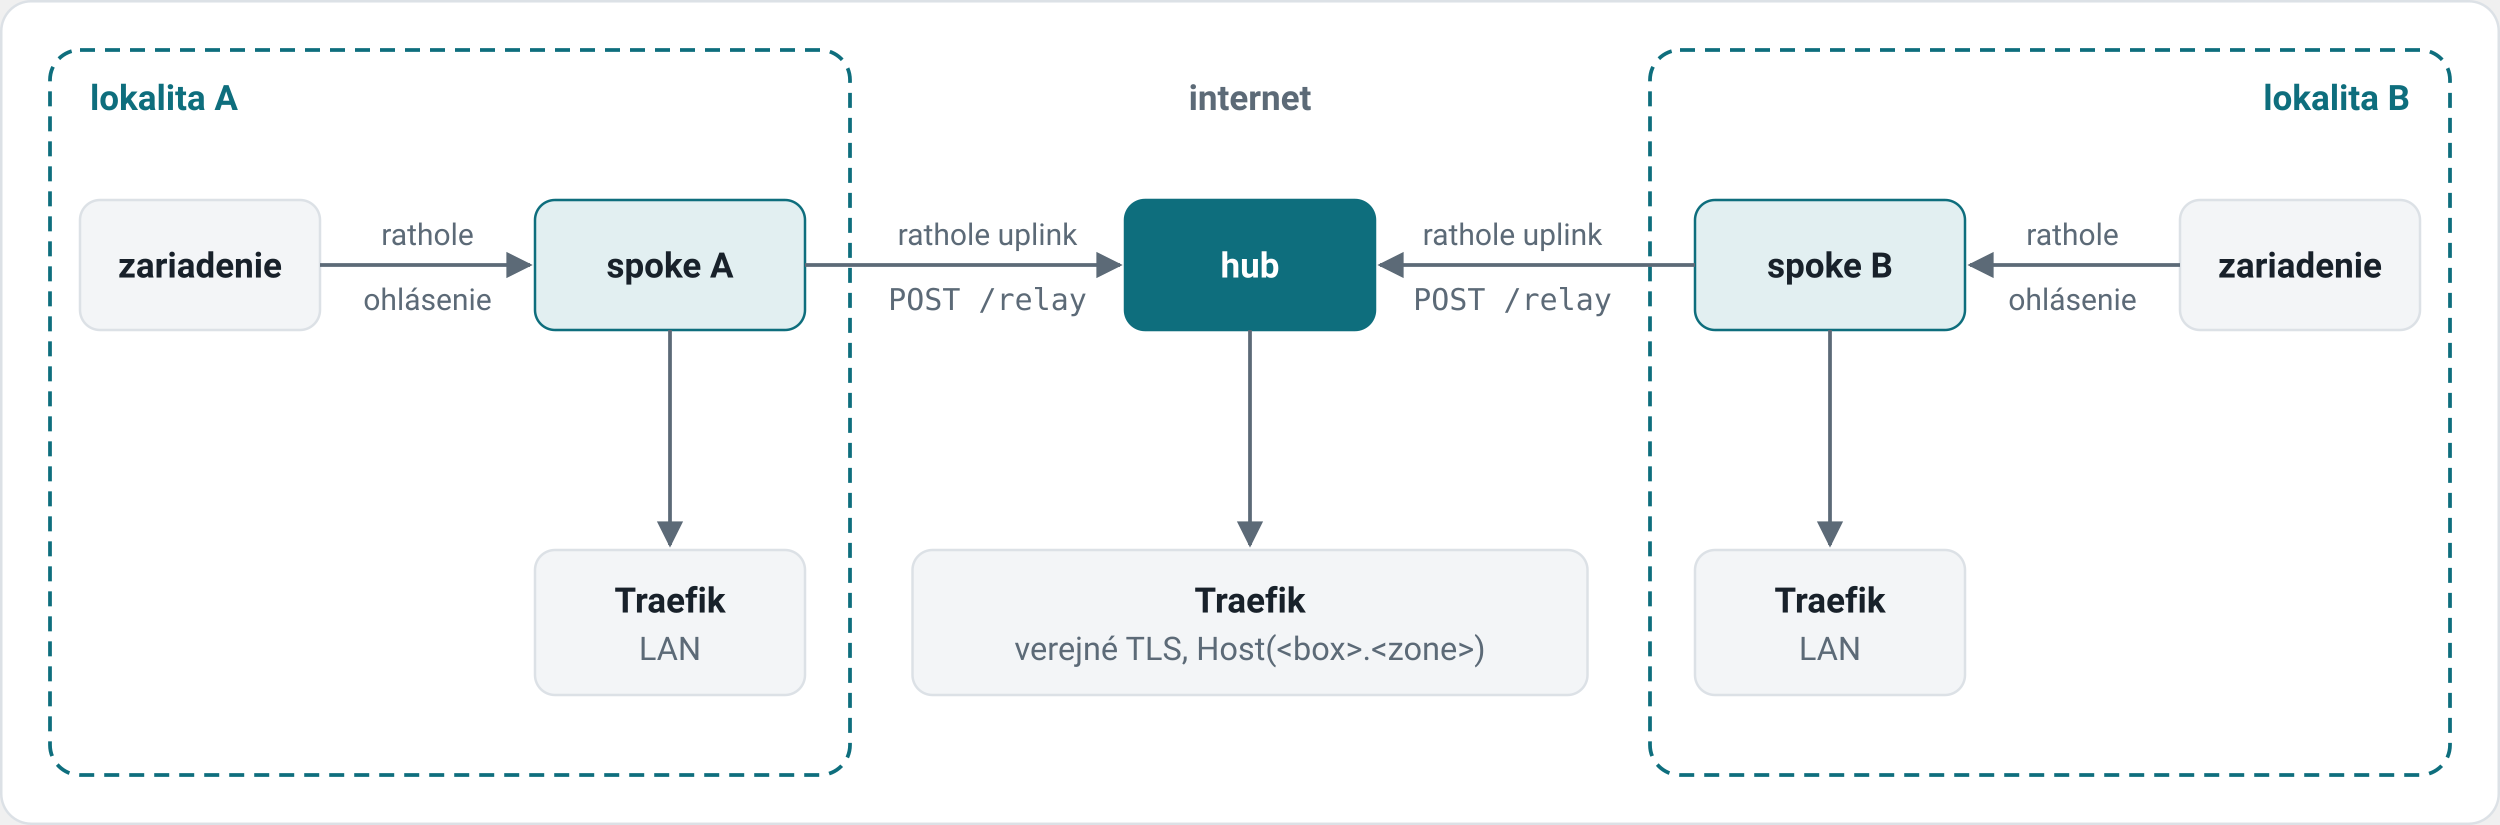
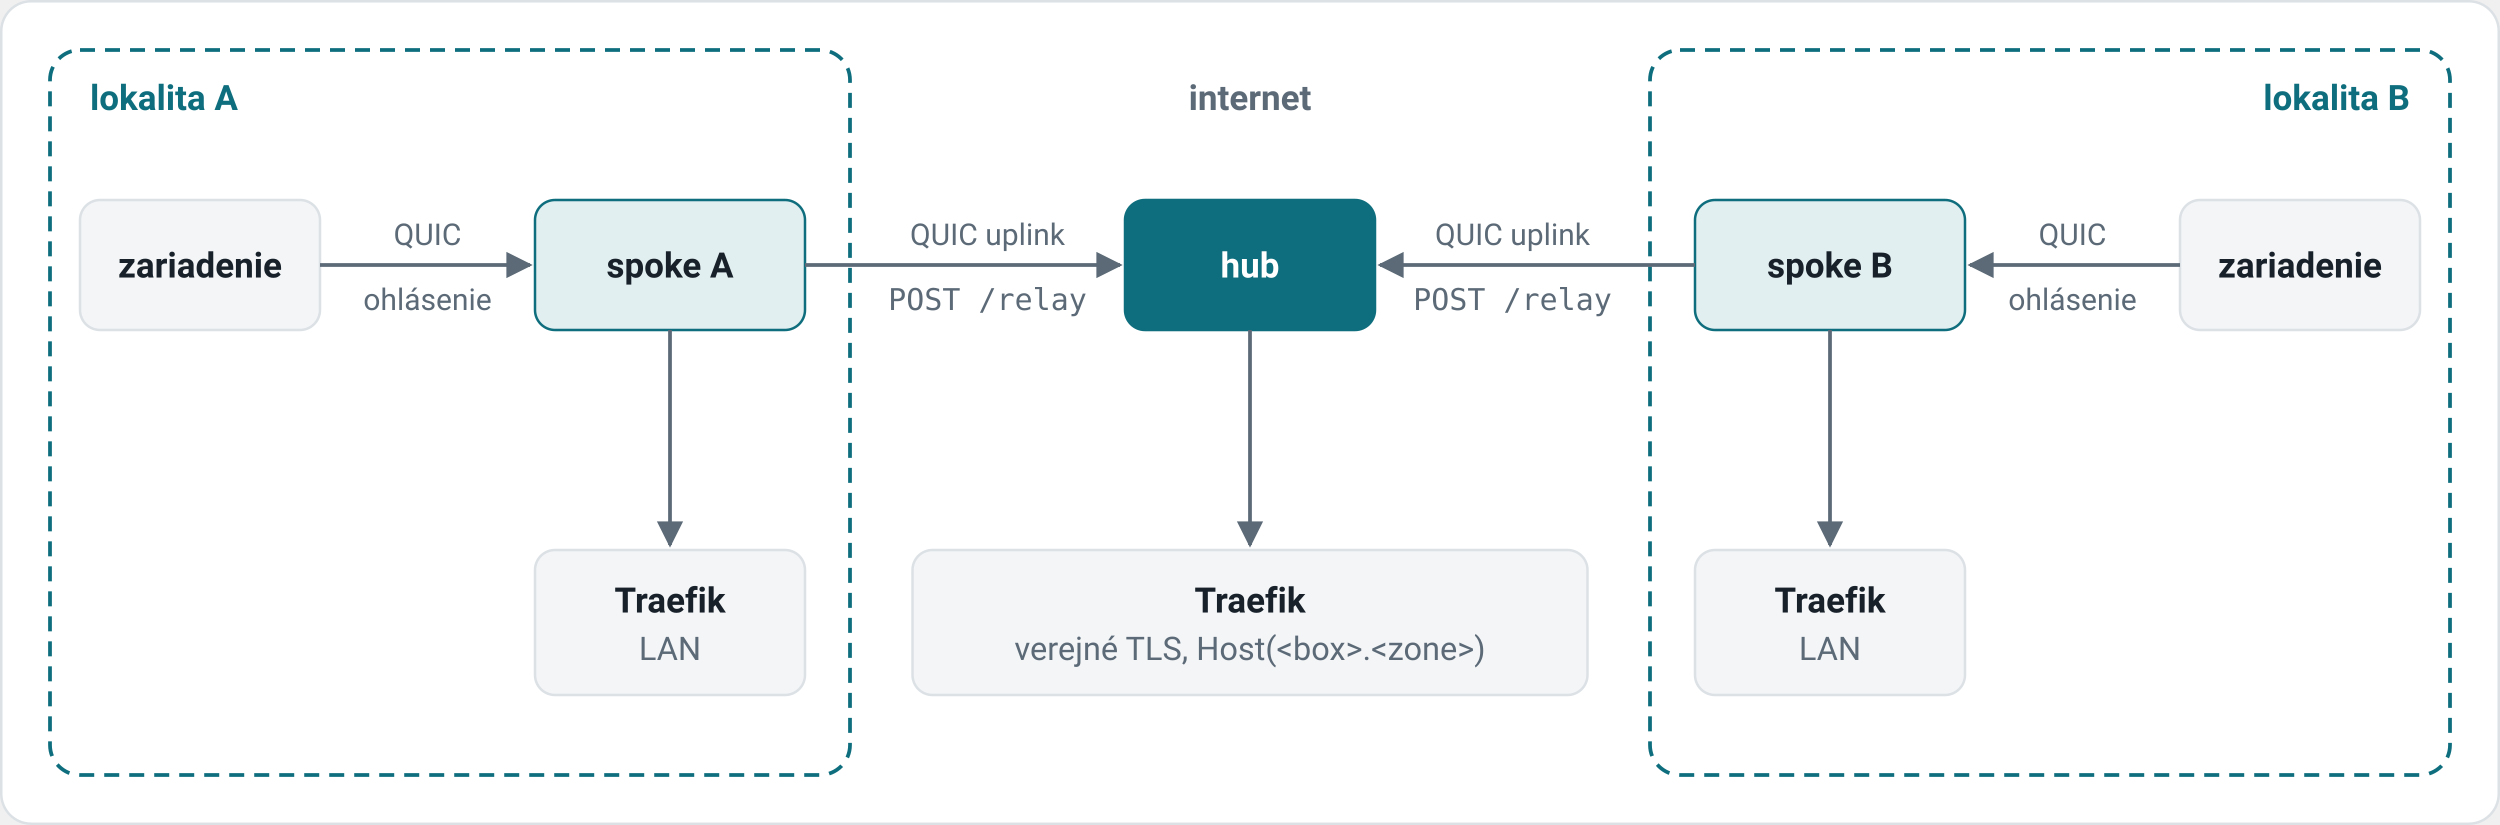
<svg xmlns="http://www.w3.org/2000/svg" width="1000" height="330" viewBox="0 0 1000 330" font-family="system-ui, -apple-system, 'Segoe UI', Roboto, 'DejaVu Sans', sans-serif" font-size="14" fill="#18212a">
  <defs>
    <marker id="ar" viewBox="0 0 10 10" refX="9" refY="5" markerWidth="7" markerHeight="7" orient="auto-start-reverse">
      <path d="M0 0L10 5L0 10z" fill="#5c6a77" />
    </marker>
    <marker id="at" viewBox="0 0 10 10" refX="9" refY="5" markerWidth="4" markerHeight="4" orient="auto-start-reverse">
      <path d="M0 0L10 5L0 10z" fill="#0e6e7d" />
    </marker>
  </defs>
  <rect x="0.5" y="0.5" width="999" height="329" rx="12" fill="#ffffff" stroke="#dce1e6" />
  <rect x="20" y="20" width="320" height="290" rx="12" fill="none" stroke="#0e6e7d" stroke-width="1.5" stroke-dasharray="6 4" />
  <text x="36" y="44" text-anchor="start" fill="#0e6e7d" font-weight="650">lokalita A</text>
  <rect x="660" y="20" width="320" height="290" rx="12" fill="none" stroke="#0e6e7d" stroke-width="1.5" stroke-dasharray="6 4" />
  <text x="964" y="44" text-anchor="end" fill="#0e6e7d" font-weight="650">lokalita B</text>
  <text x="500" y="44" text-anchor="middle" fill="#5c6a77" font-weight="650">internet</text>
  <rect x="32" y="80" width="96" height="52" rx="8" fill="#f3f5f7" stroke="#dce1e6" stroke-width="1" />
  <text x="80.0" y="111.0" text-anchor="middle" font-weight="650" fill="#18212a">zariadenie</text>
  <rect x="214" y="80" width="108" height="52" rx="8" fill="#e2eff1" stroke="#0e6e7d" stroke-width="1" />
  <text x="268.0" y="111.0" text-anchor="middle" font-weight="650" fill="#18212a">spoke A</text>
  <rect x="450" y="80" width="100" height="52" rx="8" fill="#0e6e7d" stroke="#0e6e7d" stroke-width="1" />
  <text x="500.0" y="111.0" text-anchor="middle" font-weight="650" fill="#ffffff">hub</text>
  <rect x="678" y="80" width="108" height="52" rx="8" fill="#e2eff1" stroke="#0e6e7d" stroke-width="1" />
  <text x="732.0" y="111.0" text-anchor="middle" font-weight="650" fill="#18212a">spoke B</text>
  <rect x="872" y="80" width="96" height="52" rx="8" fill="#f3f5f7" stroke="#dce1e6" stroke-width="1" />
  <text x="920.0" y="111.0" text-anchor="middle" font-weight="650" fill="#18212a">zariadenie</text>
  <line x1="128" y1="106.0" x2="212" y2="106.0" fill="none" stroke="#5c6a77" stroke-width="1.5" marker-end="url(#ar)" />
  <line x1="322" y1="106.0" x2="448" y2="106.0" fill="none" stroke="#5c6a77" stroke-width="1.5" marker-end="url(#ar)" />
  <line x1="678" y1="106.0" x2="552" y2="106.0" fill="none" stroke="#5c6a77" stroke-width="1.5" marker-end="url(#ar)" />
  <line x1="872" y1="106.0" x2="788" y2="106.0" fill="none" stroke="#5c6a77" stroke-width="1.5" marker-end="url(#ar)" />
-   <text x="171" y="98.0" text-anchor="middle" fill="#5c6a77" font-size="12" stroke="#ffffff" stroke-width="5" stroke-linejoin="round" paint-order="stroke">rathole</text>
+   <text x="171" y="98.0" text-anchor="middle" fill="#5c6a77" font-size="12" stroke="#ffffff" stroke-width="5" stroke-linejoin="round" paint-order="stroke">QUIC</text>
  <text x="171" y="124.0" text-anchor="middle" fill="#5c6a77" font-size="12" stroke="#ffffff" stroke-width="5" stroke-linejoin="round" paint-order="stroke">ohlásenie</text>
-   <text x="395" y="98.0" text-anchor="middle" fill="#5c6a77" font-size="12" stroke="#ffffff" stroke-width="5" stroke-linejoin="round" paint-order="stroke">rathole uplink</text>
+   <text x="395" y="98.0" text-anchor="middle" fill="#5c6a77" font-size="12" stroke="#ffffff" stroke-width="5" stroke-linejoin="round" paint-order="stroke">QUIC uplink</text>
  <text x="395" y="124.0" text-anchor="middle" fill="#5c6a77" font-size="12" font-family="ui-monospace, SFMono-Regular, Menlo, Consolas, 'DejaVu Sans Mono', monospace" stroke="#ffffff" stroke-width="5" stroke-linejoin="round" paint-order="stroke">POST /relay</text>
-   <text x="605" y="98.0" text-anchor="middle" fill="#5c6a77" font-size="12" stroke="#ffffff" stroke-width="5" stroke-linejoin="round" paint-order="stroke">rathole uplink</text>
+   <text x="605" y="98.0" text-anchor="middle" fill="#5c6a77" font-size="12" stroke="#ffffff" stroke-width="5" stroke-linejoin="round" paint-order="stroke">QUIC uplink</text>
  <text x="605" y="124.0" text-anchor="middle" fill="#5c6a77" font-size="12" font-family="ui-monospace, SFMono-Regular, Menlo, Consolas, 'DejaVu Sans Mono', monospace" stroke="#ffffff" stroke-width="5" stroke-linejoin="round" paint-order="stroke">POST /relay</text>
-   <text x="829" y="98.0" text-anchor="middle" fill="#5c6a77" font-size="12" stroke="#ffffff" stroke-width="5" stroke-linejoin="round" paint-order="stroke">rathole</text>
+   <text x="829" y="98.0" text-anchor="middle" fill="#5c6a77" font-size="12" stroke="#ffffff" stroke-width="5" stroke-linejoin="round" paint-order="stroke">QUIC</text>
  <text x="829" y="124.0" text-anchor="middle" fill="#5c6a77" font-size="12" stroke="#ffffff" stroke-width="5" stroke-linejoin="round" paint-order="stroke">ohlásenie</text>
  <line x1="268" y1="132" x2="268" y2="218" fill="none" stroke="#5c6a77" stroke-width="1.5" marker-end="url(#ar)" />
  <line x1="500" y1="132" x2="500" y2="218" fill="none" stroke="#5c6a77" stroke-width="1.5" marker-end="url(#ar)" />
  <line x1="732" y1="132" x2="732" y2="218" fill="none" stroke="#5c6a77" stroke-width="1.5" marker-end="url(#ar)" />
  <rect x="214" y="220" width="108" height="58" rx="8" fill="#f3f5f7" stroke="#dce1e6" stroke-width="1" />
  <text x="268.0" y="245.0" text-anchor="middle" font-weight="650" fill="#18212a">Traefik</text>
  <text x="268.0" y="264.0" text-anchor="middle" fill="#5c6a77" font-size="13">LAN</text>
  <rect x="365" y="220" width="270" height="58" rx="8" fill="#f3f5f7" stroke="#dce1e6" stroke-width="1" />
  <text x="500.0" y="245.0" text-anchor="middle" font-weight="650" fill="#18212a">Traefik</text>
  <text x="500.0" y="264.0" text-anchor="middle" fill="#5c6a77" font-size="13">verejné TLS, Host(&lt;box&gt;.&lt;zone&gt;)</text>
  <rect x="678" y="220" width="108" height="58" rx="8" fill="#f3f5f7" stroke="#dce1e6" stroke-width="1" />
  <text x="732.0" y="245.0" text-anchor="middle" font-weight="650" fill="#18212a">Traefik</text>
  <text x="732.0" y="264.0" text-anchor="middle" fill="#5c6a77" font-size="13">LAN</text>
</svg>
